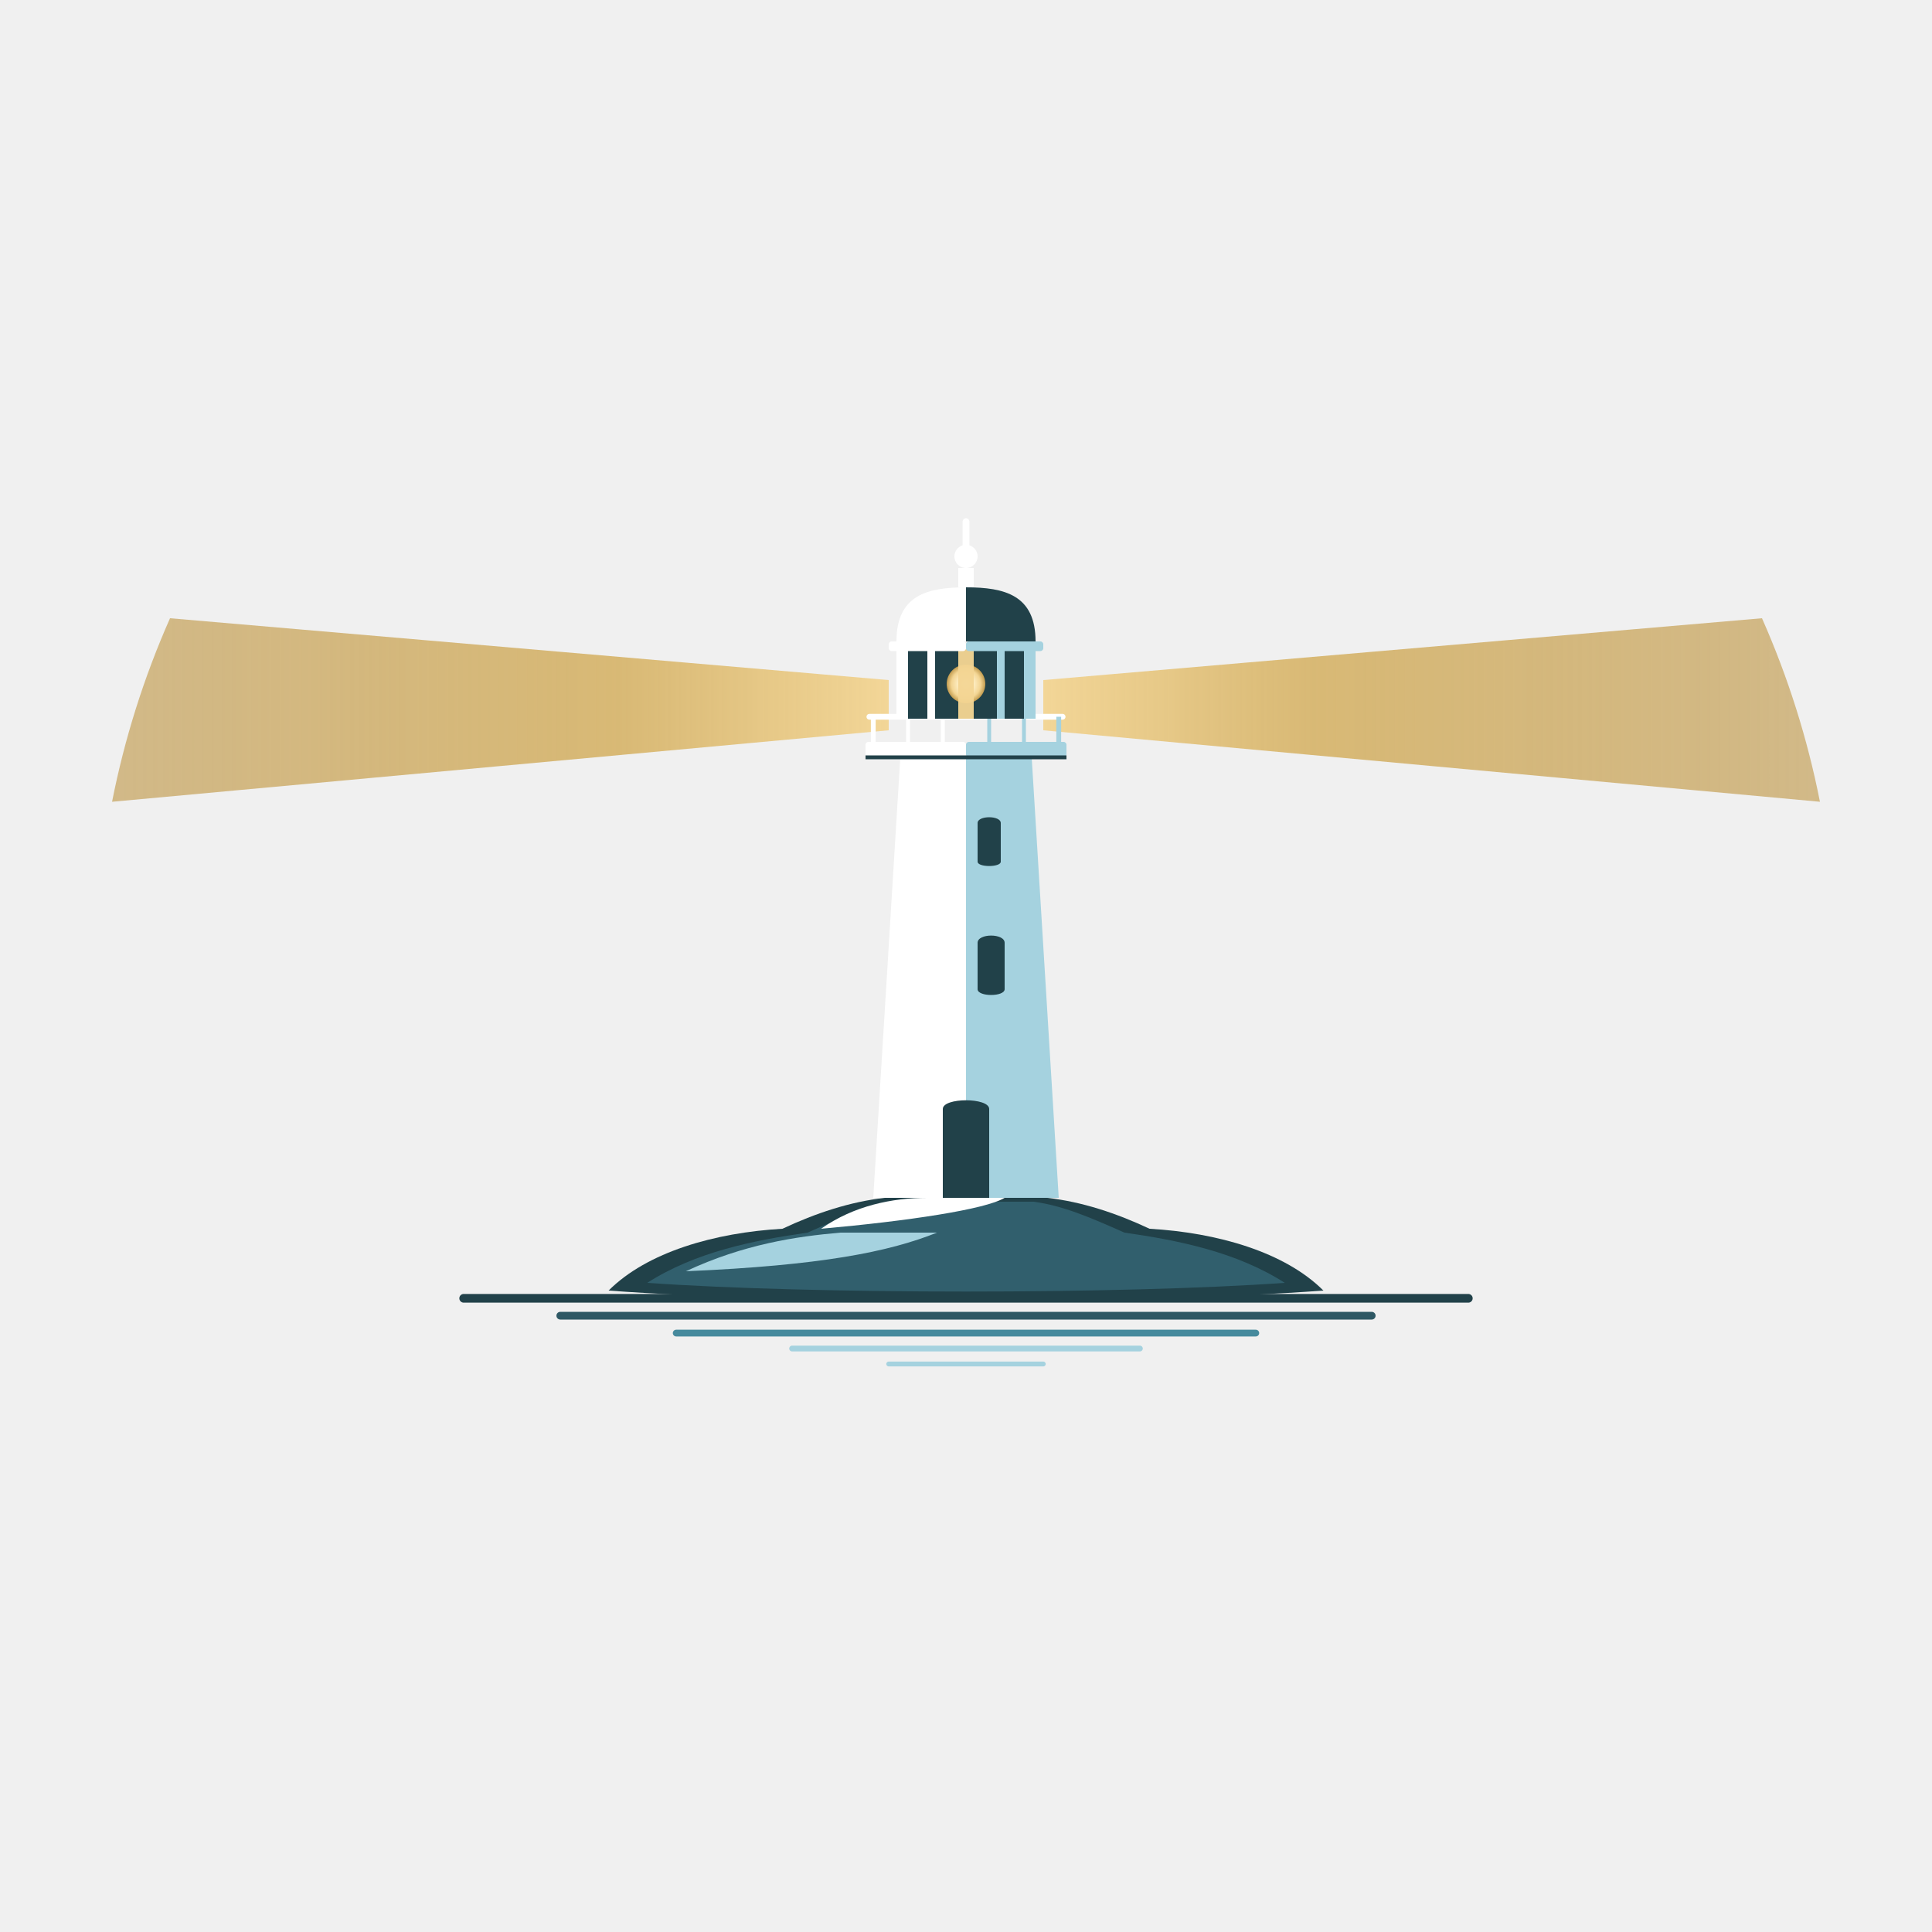
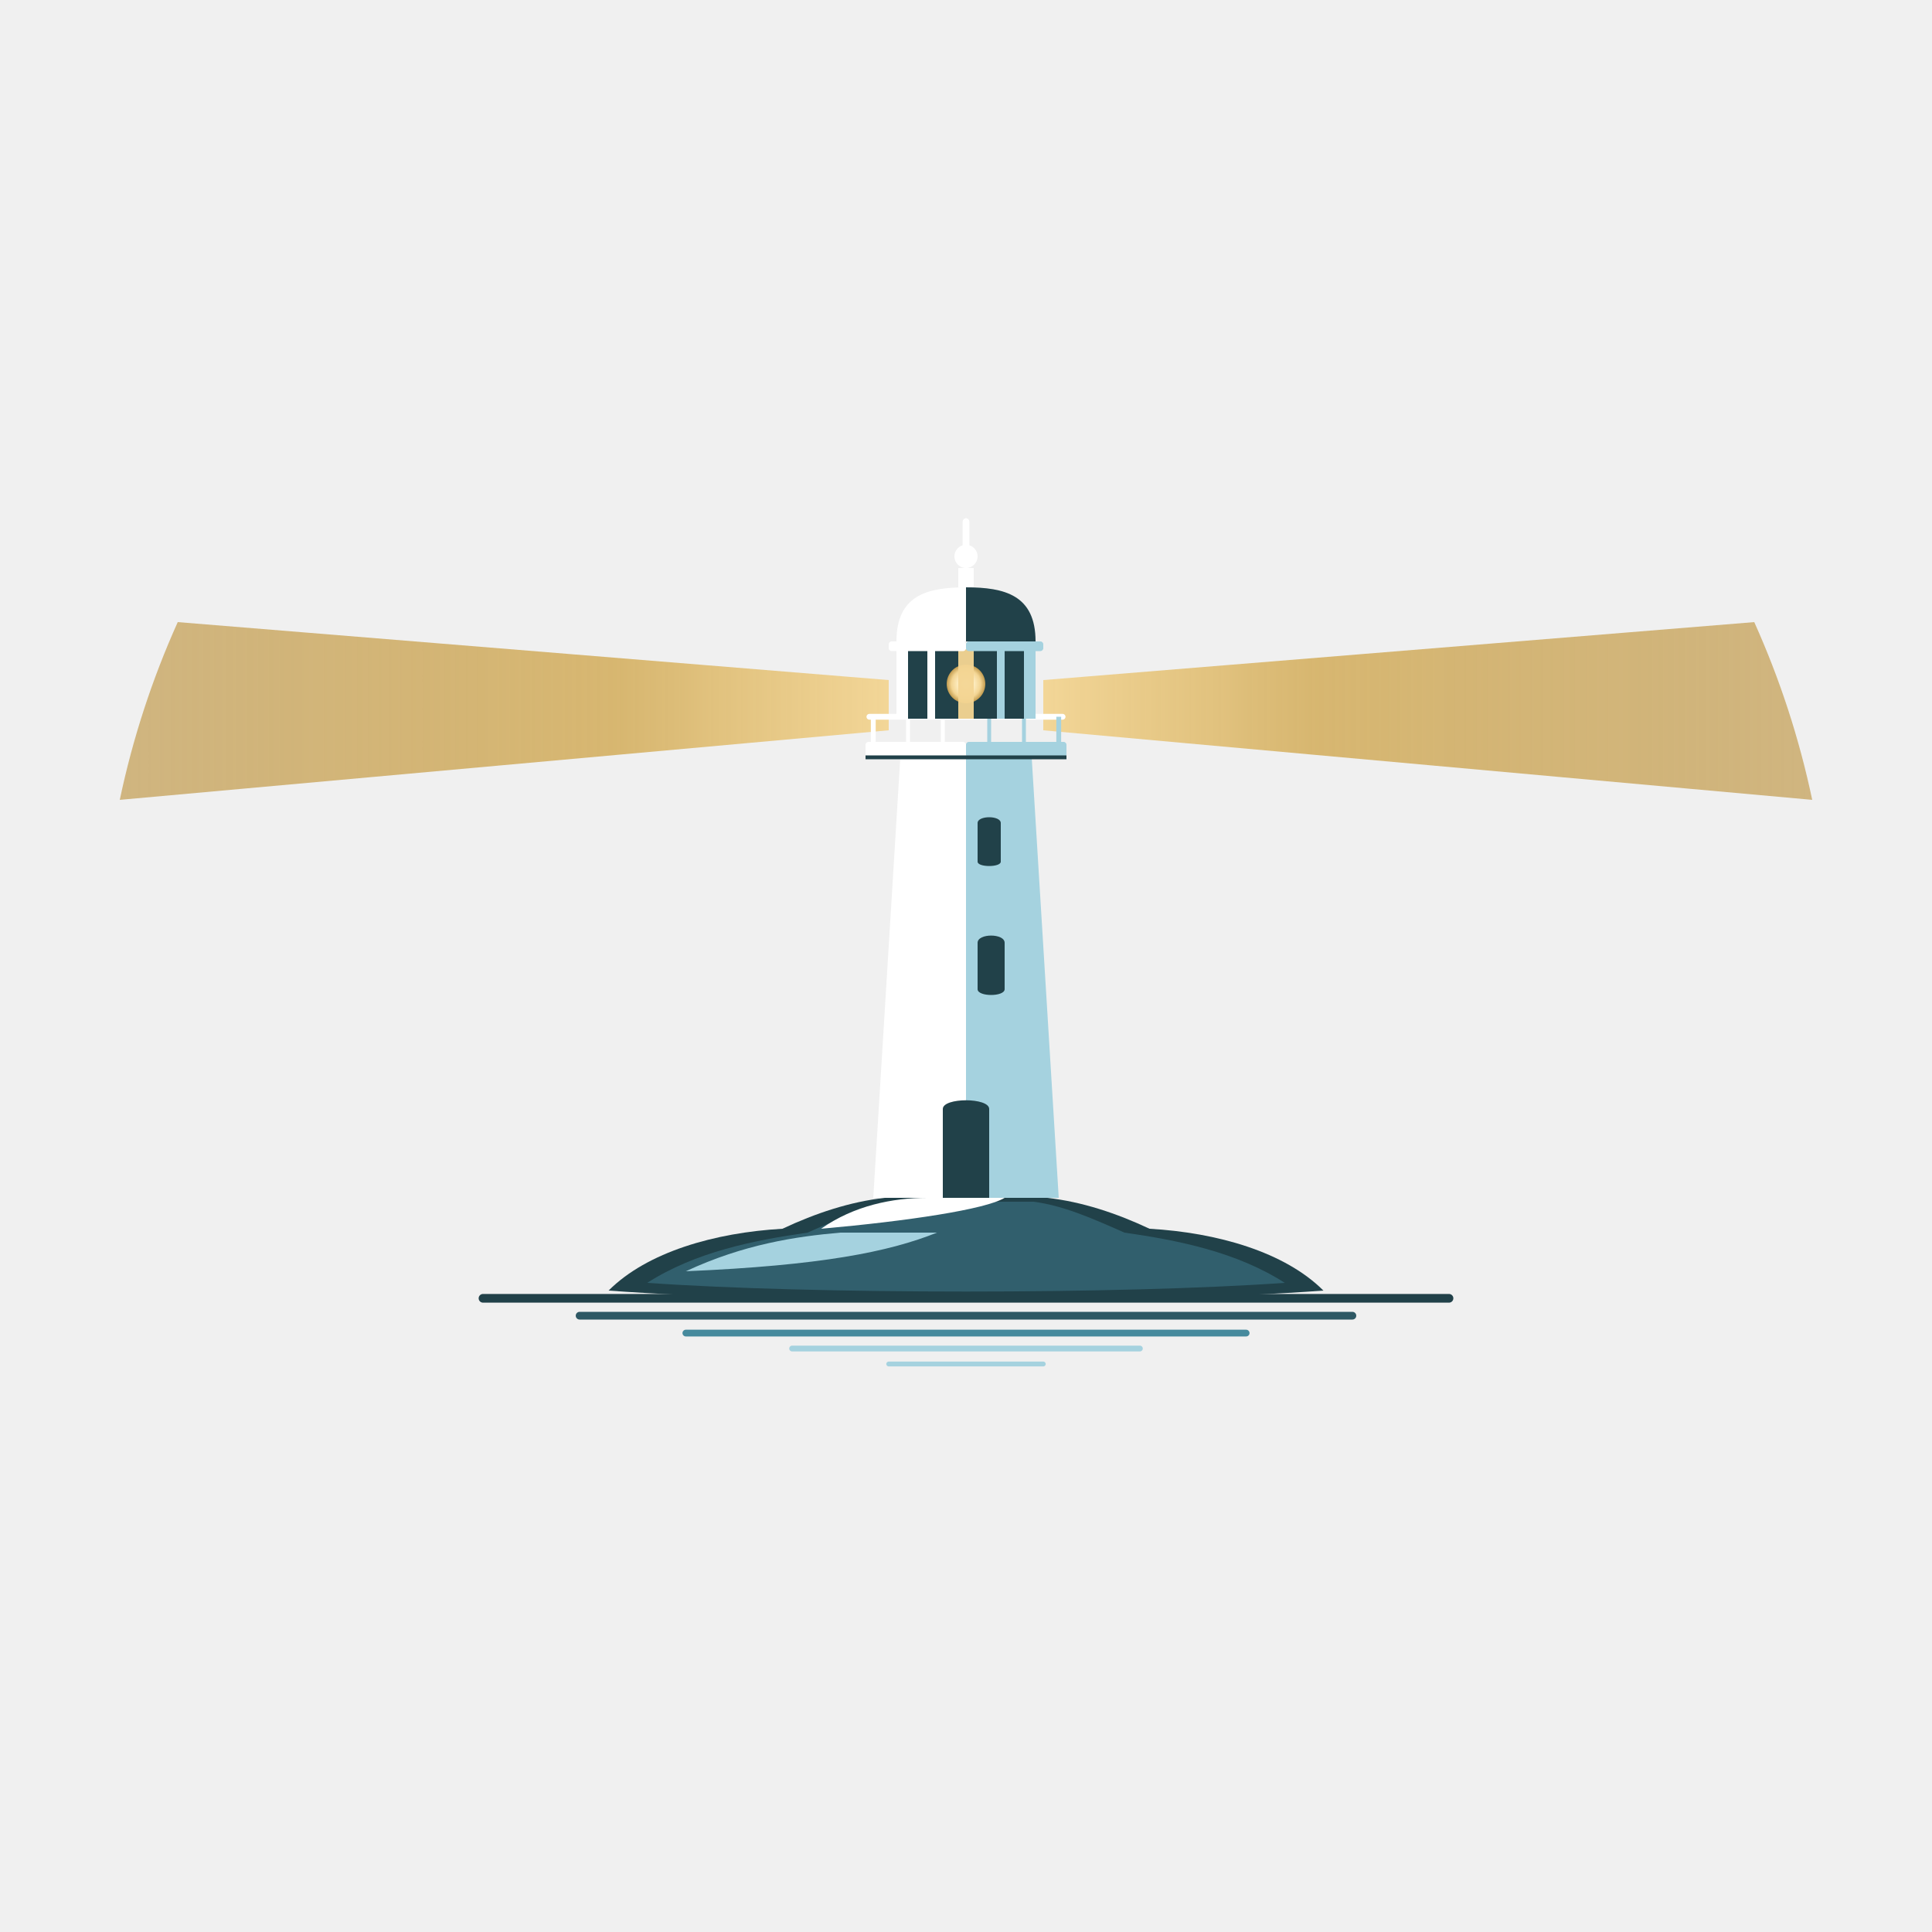
<svg xmlns="http://www.w3.org/2000/svg" viewBox="0 0 1000 1000" width="1500" height="1500">
  <defs>
    <linearGradient id="goldBeamL" x1="460" y1="365" x2="60" y2="365" gradientUnits="userSpaceOnUse">
      <stop offset="0%" stop-color="#F3D593" stop-opacity="0.95" />
-       <stop offset="35%" stop-color="#D4AF5F" stop-opacity="0.85" />
-       <stop offset="100%" stop-color="#C19B4F" stop-opacity="0.65" />
+       <stop offset="35%" stop-color="#D4AF5F" stop-opacity="0.88" />
+       <stop offset="100%" stop-color="#C19B4F" stop-opacity="0.70" />
    </linearGradient>
    <linearGradient id="goldBeamR" x1="540" y1="365" x2="940" y2="365" gradientUnits="userSpaceOnUse">
      <stop offset="0%" stop-color="#F3D593" stop-opacity="0.95" />
-       <stop offset="35%" stop-color="#D4AF5F" stop-opacity="0.85" />
-       <stop offset="100%" stop-color="#C19B4F" stop-opacity="0.65" />
+       <stop offset="35%" stop-color="#D4AF5F" stop-opacity="0.88" />
+       <stop offset="100%" stop-color="#C19B4F" stop-opacity="0.70" />
    </linearGradient>
    <radialGradient id="lampGlow" cx="50%" cy="50%" r="50%">
      <stop offset="0%" stop-color="#FFFFFF" />
      <stop offset="35%" stop-color="#FFF0C8" />
      <stop offset="75%" stop-color="#F3D593" />
      <stop offset="100%" stop-color="#C19B4F" />
    </radialGradient>
  </defs>
  <g id="designer_lighthouse_artwork">
-     <path d="M 460 352               L 88 320               A 450 450 0 0 0 58 415               L 460 378 Z" fill="url(#goldBeamL)" />
-     <path d="M 540 352               L 912 320               A 450 450 0 0 1 942 415               L 540 378 Z" fill="url(#goldBeamR)" />
+     <path d="M 460 352               L 92 322               A 450 450 0 0 0 62 414               L 460 378 Z" fill="url(#goldBeamL)" />
+     <path d="M 540 352               L 908 322               A 450 450 0 0 1 938 414               L 540 378 Z" fill="url(#goldBeamR)" />
    <g stroke-linecap="round">
-       <line x1="240" y1="672" x2="760" y2="672" stroke="#214149" stroke-width="4.5" />
-       <line x1="290" y1="681" x2="710" y2="681" stroke="#2E5864" stroke-width="4" />
-       <line x1="350" y1="690" x2="650" y2="690" stroke="#468A9D" stroke-width="3.5" />
+       <line x1="250" y1="672" x2="750" y2="672" stroke="#214149" stroke-width="4.5" />
+       <line x1="300" y1="681" x2="700" y2="681" stroke="#2E5864" stroke-width="4" />
+       <line x1="355" y1="690" x2="645" y2="690" stroke="#468A9D" stroke-width="3.5" />
      <line x1="410" y1="698" x2="590" y2="698" stroke="#A5D2DF" stroke-width="3" />
      <line x1="460" y1="706" x2="540" y2="706" stroke="#A5D2DF" stroke-width="2.5" />
    </g>
    <path d="M 315 668               C 335 648, 370 638, 405 636               C 422 628, 440 622, 458 620               L 542 620               C 560 622, 578 628, 595 636               C 630 638, 665 648, 685 668               C 590 675, 410 675, 315 668 Z" fill="#214149" />
    <path d="M 335 664               C 360 648, 390 642, 418 638               C 436 630, 450 624, 465 622               L 535 622               C 550 624, 564 630, 582 638               C 610 642, 640 648, 665 664               C 580 670, 420 670, 335 664 Z" fill="#315F6D" />
    <path d="M 355 658               C 385 644, 412 640, 435 638               L 485 638               C 460 648, 425 655, 355 658 Z" fill="#A5D2DF" />
    <path d="M 425 636               C 442 624, 462 620, 480 620               L 520 620               C 510 626, 470 632, 425 636 Z" fill="#FFFFFF" />
    <polygon points="452,620 466,392 500,392 500,620" fill="#FFFFFF" />
    <polygon points="500,620 500,392 534,392 548,620" fill="#A5D2DF" />
    <path d="M 488 620 L 488 574 C 488 568, 512 568, 512 574 L 512 620 Z" fill="#214149" />
    <path d="M 506 512 L 506 488 C 506 483, 520 483, 520 488 L 520 512 C 520 516, 506 516, 506 512 Z" fill="#214149" />
    <path d="M 506 446 L 506 426 C 506 422, 518 422, 518 426 L 518 446 C 518 449, 506 449, 506 446 Z" fill="#214149" />
    <rect x="448" y="384" width="52" height="8" rx="1.5" fill="#FFFFFF" />
    <rect x="500" y="384" width="52" height="8" rx="1.5" fill="#A5D2DF" />
    <line x1="448" y1="392" x2="552" y2="392" stroke="#214149" stroke-width="2" />
    <line x1="450" y1="371" x2="550" y2="371" stroke="#FFFFFF" stroke-width="3" stroke-linecap="round" />
    <line x1="452" y1="371" x2="452" y2="384" stroke="#FFFFFF" stroke-width="2.5" />
    <line x1="470" y1="371" x2="470" y2="384" stroke="#FFFFFF" stroke-width="2" />
    <line x1="488" y1="371" x2="488" y2="384" stroke="#FFFFFF" stroke-width="2" />
    <line x1="512" y1="371" x2="512" y2="384" stroke="#A5D2DF" stroke-width="2" />
    <line x1="530" y1="371" x2="530" y2="384" stroke="#A5D2DF" stroke-width="2" />
    <line x1="548" y1="371" x2="548" y2="384" stroke="#A5D2DF" stroke-width="2.5" />
    <rect x="464" y="336" width="72" height="36" fill="#214149" />
    <circle cx="500" cy="354" r="10" fill="url(#lampGlow)" />
    <rect x="496" y="336" width="8" height="36" fill="#F3D593" opacity="0.95" />
    <rect x="464" y="336" width="6" height="36" fill="#FFFFFF" />
    <rect x="480" y="336" width="4" height="36" fill="#FFFFFF" />
    <rect x="516" y="336" width="4" height="36" fill="#A5D2DF" />
    <rect x="530" y="336" width="6" height="36" fill="#A5D2DF" />
    <rect x="460" y="332" width="40" height="5" rx="1.5" fill="#FFFFFF" />
    <rect x="500" y="332" width="40" height="5" rx="1.5" fill="#A5D2DF" />
    <path d="M 464 332               C 464 308, 480 304, 500 304               L 500 332 Z" fill="#FFFFFF" />
    <path d="M 500 304               C 520 304, 536 308, 536 332               L 500 332 Z" fill="#214149" />
    <rect x="496" y="294" width="8" height="10" fill="#FFFFFF" />
    <circle cx="500" cy="288" r="6" fill="#FFFFFF" />
    <line x1="500" y1="270" x2="500" y2="284" stroke="#FFFFFF" stroke-width="3.5" stroke-linecap="round" />
  </g>
</svg>
